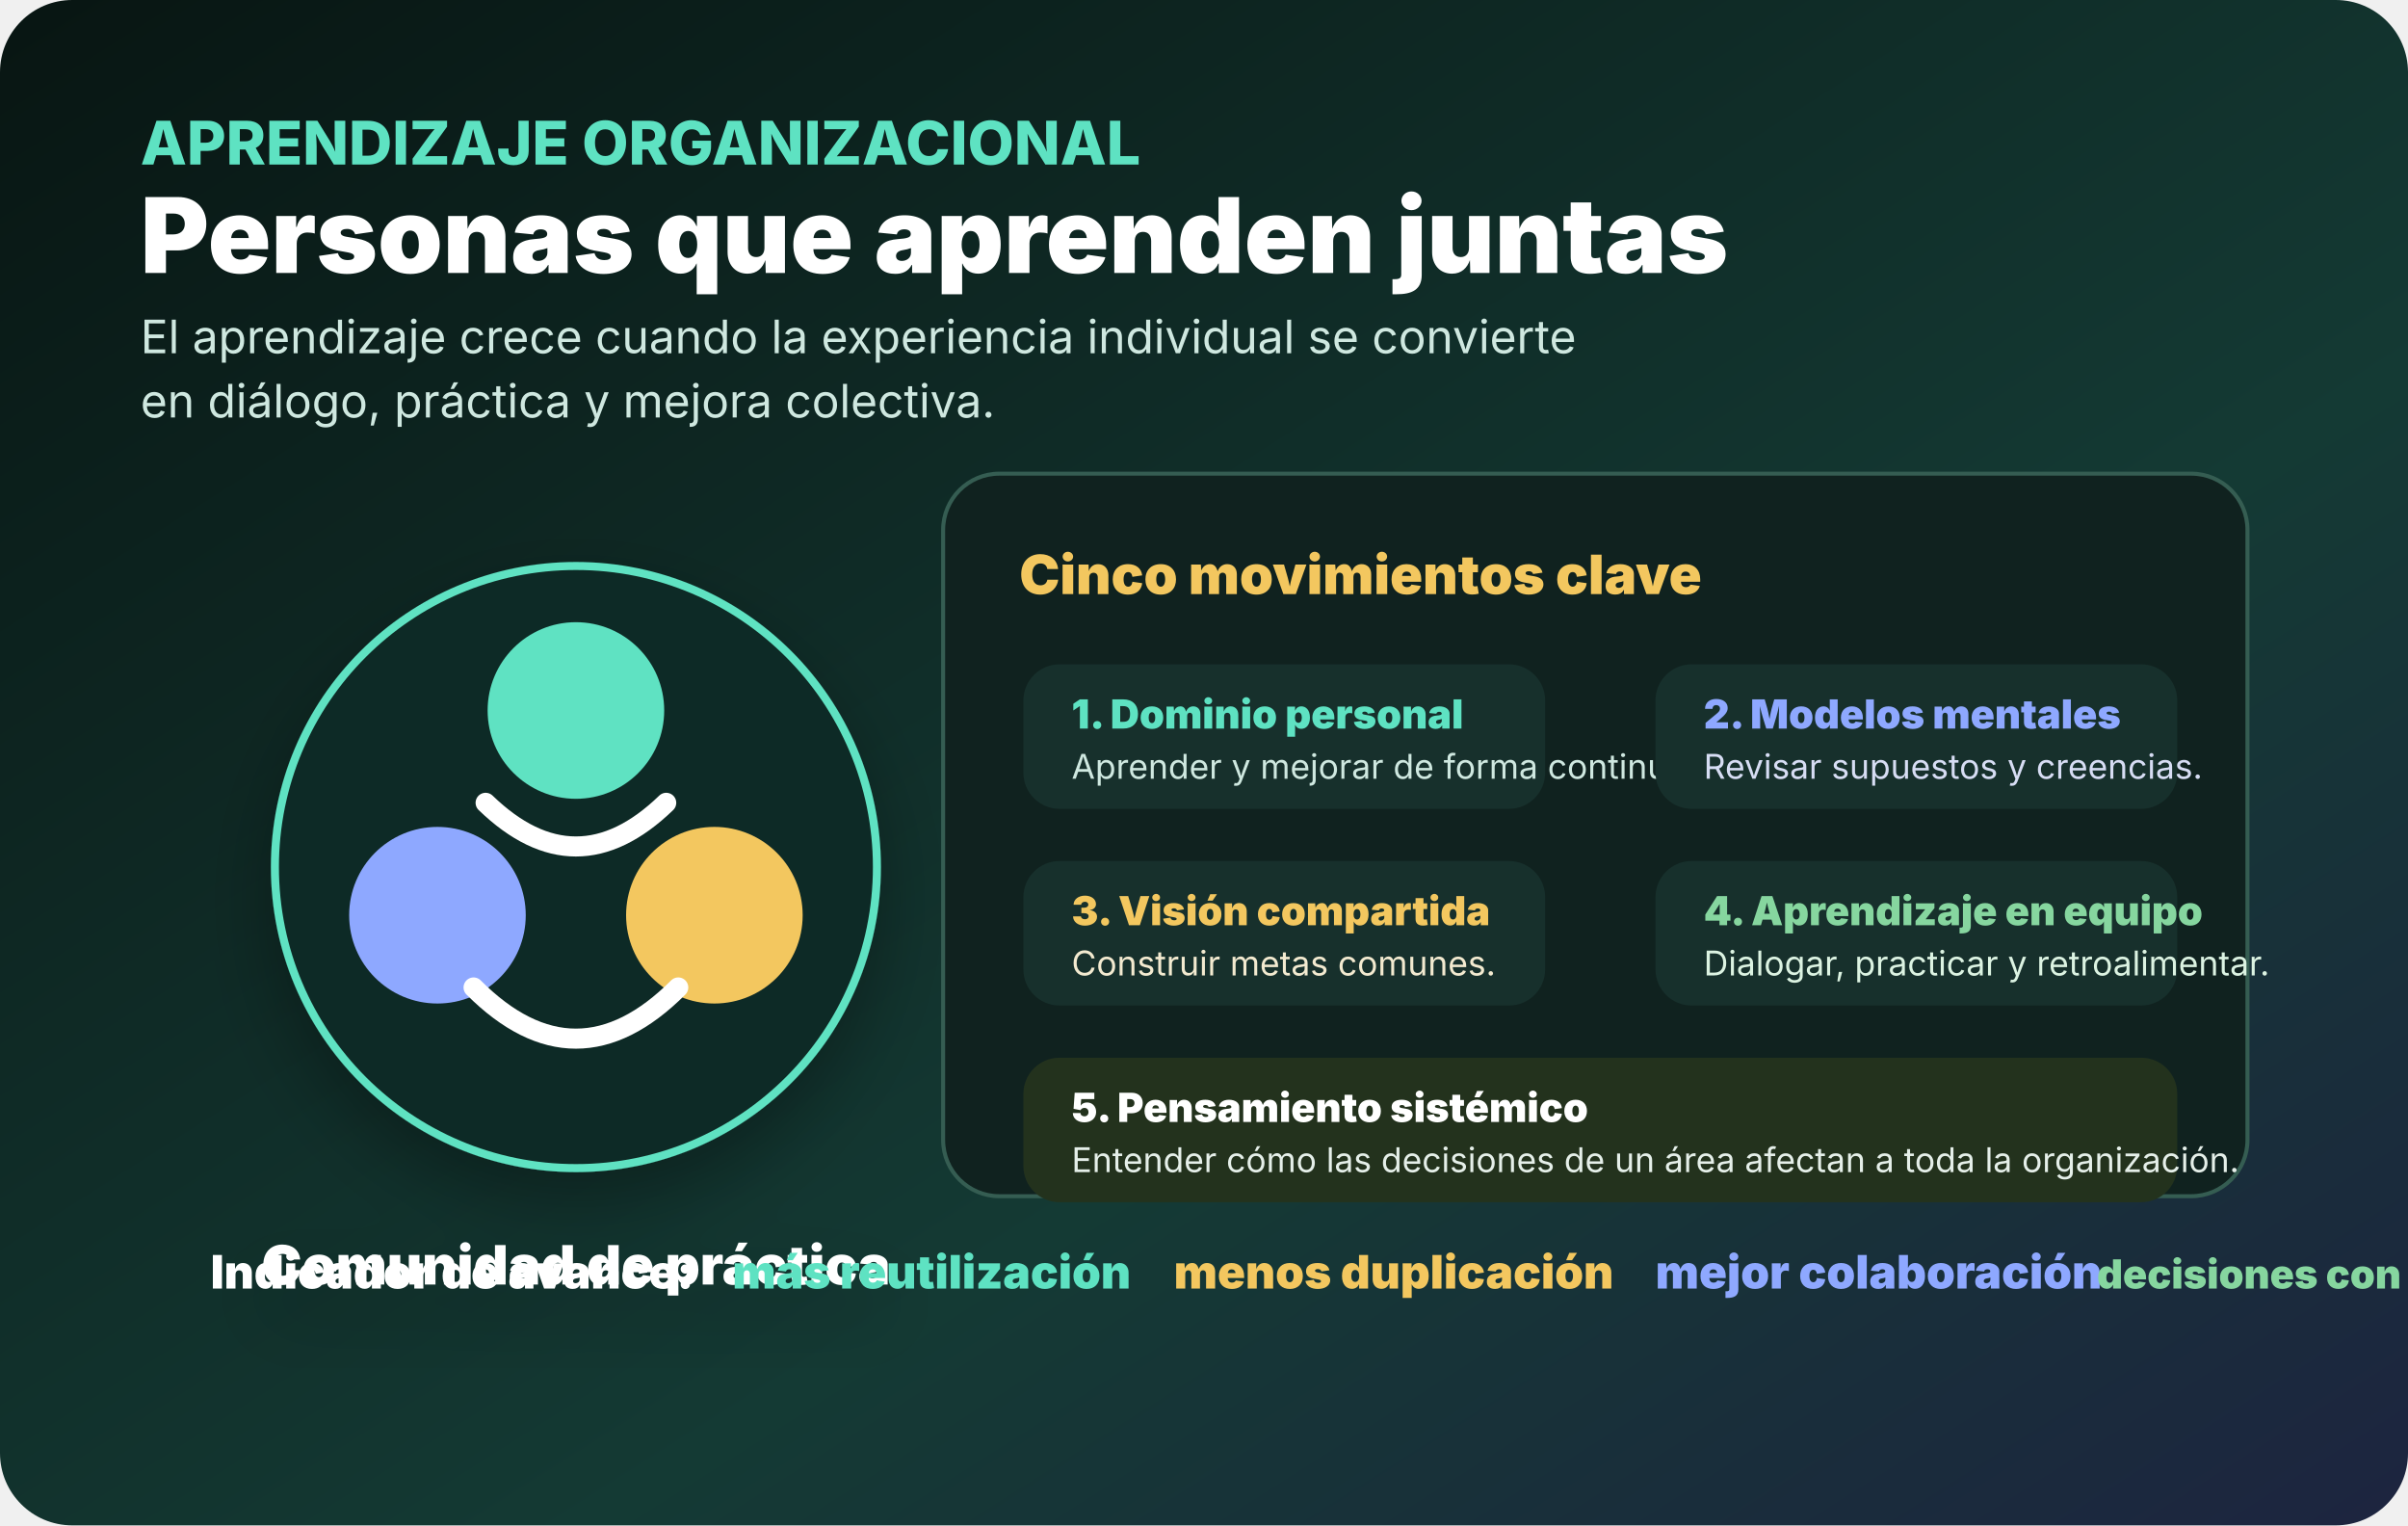
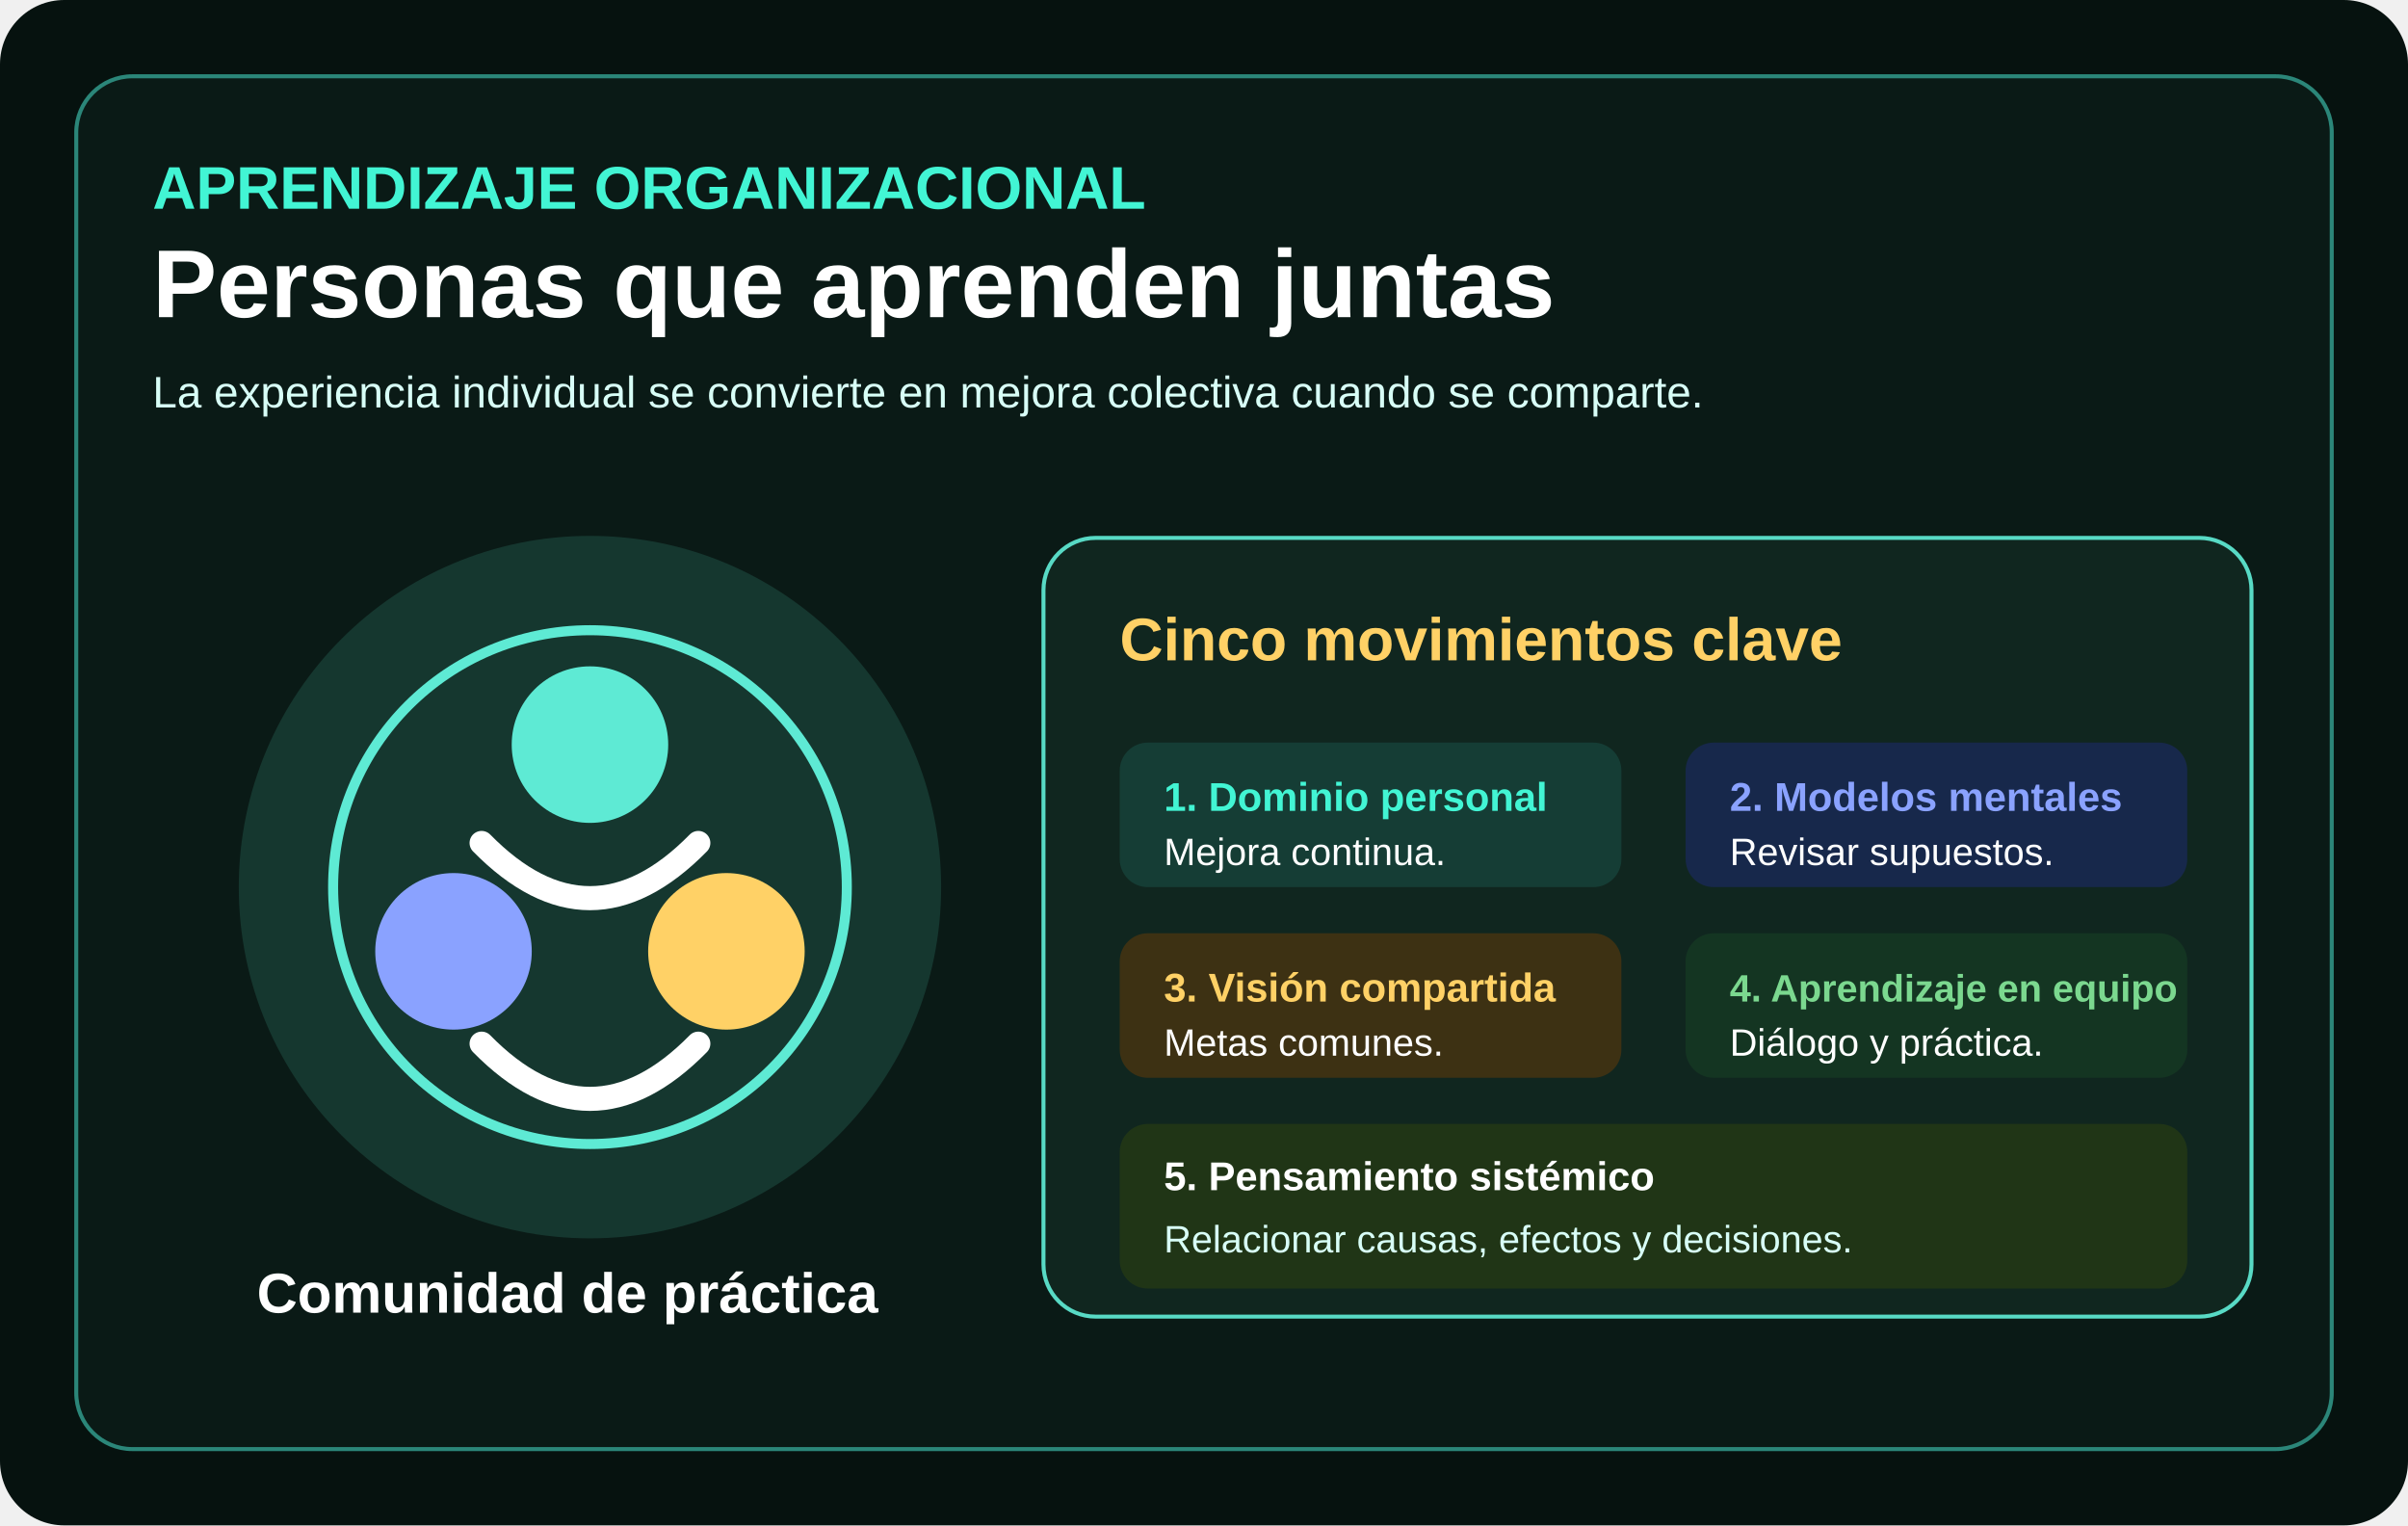
<svg xmlns="http://www.w3.org/2000/svg" viewBox="0 0 1200 760" role="img" aria-labelledby="title desc">
-   <defs>
-     <linearGradient id="bg" x1="0" y1="0" x2="1" y2="1">
-       <stop offset="0" stop-color="#081512" />
-       <stop offset=".62" stop-color="#143a34" />
-       <stop offset="1" stop-color="#1d2440" />
-     </linearGradient>
-     <filter id="shadow">
-       <feDropShadow dx="0" dy="16" stdDeviation="18" flood-opacity=".32" />
-     </filter>
-   </defs>
-   <rect width="1200" height="760" rx="36" fill="url(#bg)" />
-   <text x="70" y="82" fill="#5ee2c2" font-family="Inter,Segoe UI,sans-serif" font-size="30" font-weight="800">APRENDIZAJE ORGANIZACIONAL</text>
-   <text x="70" y="136" fill="#fff" font-family="Inter,Segoe UI,sans-serif" font-size="52" font-weight="900">Personas que aprenden juntas</text>
-   <text x="70" y="176" fill="#cfe8e0" font-family="Inter,Segoe UI,sans-serif" font-size="23">El aprendizaje crece cuando la experiencia individual se convierte</text>
-   <text x="70" y="208" fill="#cfe8e0" font-family="Inter,Segoe UI,sans-serif" font-size="23">en diálogo, práctica y mejora colectiva.</text>
-   <g transform="translate(82 242)" filter="url(#shadow)">
-     <circle cx="205" cy="190" r="150" fill="#102a25" stroke="#5ee2c2" stroke-width="4" />
-     <circle cx="205" cy="112" r="44" fill="#5ee2c2" />
-     <circle cx="136" cy="214" r="44" fill="#8ea8ff" />
-     <circle cx="274" cy="214" r="44" fill="#f3c75f" />
-     <path d="M160 158c30 29 60 29 90 0M154 250c34 34 68 34 102 0" fill="none" stroke="#fff" stroke-width="10" stroke-linecap="round" />
-     <text x="205" y="398" fill="#fff" font-family="Inter,Segoe UI,sans-serif" font-size="27" font-weight="900" text-anchor="middle">Comunidad de práctica</text>
-   </g>
-   <g transform="translate(470 236)" font-family="Inter,Segoe UI,sans-serif">
-     <rect width="650" height="360" rx="28" fill="#10221f" stroke="#355d52" stroke-width="2" />
-     <text x="38" y="60" fill="#f3c75f" font-size="27" font-weight="900">Cinco movimientos clave</text>
-     <g transform="translate(40 95)">
-       <rect width="260" height="72" rx="18" fill="#17302c" />
-       <text x="24" y="32" fill="#5ee2c2" font-size="20" font-weight="900">1. Dominio personal</text>
-       <text x="24" y="57" fill="#cfe8e0" font-size="17">Aprender y mejorar de forma continua.</text>
-       <rect x="315" width="260" height="72" rx="18" fill="#17302c" />
-       <text x="339" y="32" fill="#8ea8ff" font-size="20" font-weight="900">2. Modelos mentales</text>
-       <text x="339" y="57" fill="#d7ddf4" font-size="17">Revisar supuestos y creencias.</text>
-       <rect y="98" width="260" height="72" rx="18" fill="#17302c" />
-       <text x="24" y="130" fill="#f3c75f" font-size="20" font-weight="900">3. Visión compartida</text>
-       <text x="24" y="155" fill="#f3ead0" font-size="17">Construir metas comunes.</text>
-       <rect x="315" y="98" width="260" height="72" rx="18" fill="#17302c" />
-       <text x="339" y="130" fill="#86d69f" font-size="20" font-weight="900">4. Aprendizaje en equipo</text>
-       <text x="339" y="155" fill="#dcf3e2" font-size="17">Dialogar, practicar y retroalimentar.</text>
-       <rect y="196" width="575" height="72" rx="18" fill="#23321d" />
-       <text x="24" y="228" fill="#fff" font-size="20" font-weight="900">5. Pensamiento sistémico</text>
-       <text x="24" y="253" fill="#e5efe9" font-size="17">Entender cómo las decisiones de un área afectan a toda la organización.</text>
-     </g>
-   </g>
-   <g transform="translate(105 642)" font-family="Inter,Segoe UI,sans-serif" font-size="23" font-weight="850">
-     <text fill="#fff">Indicador de avance:</text>
-     <text x="260" fill="#5ee2c2">más reutilización</text>
-     <text x="480" fill="#f3c75f">menos duplicación</text>
-     <text x="720" fill="#8ea8ff">mejor colaboración</text>
-     <text x="940" fill="#86d69f" font-size="20">decisiones con evidencia</text>
-   </g>
+   <rect width="1200" height="760" rx="32" fill="#06120f" />
+   <rect x="38" y="38" width="1124" height="684" rx="28" fill="#0d211c" stroke="#49e6cf" stroke-width="2" opacity=".55" />
+   <text x="76" y="104" fill="#42f5d4" font-family="Arial,Segoe UI,sans-serif" font-size="30" font-weight="800">APRENDIZAJE ORGANIZACIONAL</text>
+   <text x="76" y="158" fill="#ffffff" font-family="Arial,Segoe UI,sans-serif" font-size="48" font-weight="900">Personas que aprenden juntas</text>
+   <text x="76" y="203" fill="#d8fff7" font-family="Arial,Segoe UI,sans-serif" font-size="22">La experiencia individual se convierte en mejora colectiva cuando se comparte.</text>
+   <circle cx="294" cy="442" r="175" fill="#15372f" />
+   <circle cx="294" cy="442" r="128" fill="none" stroke="#5eead4" stroke-width="5" />
+   <circle cx="294" cy="371" r="39" fill="#5eead4" />
+   <circle cx="226" cy="474" r="39" fill="#8aa2ff" />
+   <circle cx="362" cy="474" r="39" fill="#ffd166" />
+   <path d="M240 420 Q294 475 348 420" fill="none" stroke="#ffffff" stroke-width="12" stroke-linecap="round" />
+   <path d="M240 520 Q294 575 348 520" fill="none" stroke="#ffffff" stroke-width="12" stroke-linecap="round" />
+   <text x="128" y="654" fill="#ffffff" font-family="Arial,Segoe UI,sans-serif" font-size="28" font-weight="900">Comunidad de práctica</text>
+   <rect x="520" y="268" width="602" height="388" rx="26" fill="#10271f" stroke="#5eead4" stroke-width="2" opacity=".92" />
+   <text x="558" y="329" fill="#ffd166" font-family="Arial,Segoe UI,sans-serif" font-size="30" font-weight="900">Cinco movimientos clave</text>
+   <rect x="558" y="370" width="250" height="72" rx="14" fill="#153d35" />
+   <text x="580" y="404" fill="#42f5d4" font-family="Arial,Segoe UI,sans-serif" font-size="20" font-weight="900">1. Dominio personal</text>
+   <text x="580" y="431" fill="#ffffff" font-family="Arial,Segoe UI,sans-serif" font-size="19">Mejora continua.</text>
+   <rect x="840" y="370" width="250" height="72" rx="14" fill="#17284b" />
+   <text x="862" y="404" fill="#8aa2ff" font-family="Arial,Segoe UI,sans-serif" font-size="20" font-weight="900">2. Modelos mentales</text>
+   <text x="862" y="431" fill="#ffffff" font-family="Arial,Segoe UI,sans-serif" font-size="19">Revisar supuestos.</text>
+   <rect x="558" y="465" width="250" height="72" rx="14" fill="#3d3113" />
+   <text x="580" y="499" fill="#ffd166" font-family="Arial,Segoe UI,sans-serif" font-size="20" font-weight="900">3. Visión compartida</text>
+   <text x="580" y="526" fill="#ffffff" font-family="Arial,Segoe UI,sans-serif" font-size="19">Metas comunes.</text>
+   <rect x="840" y="465" width="250" height="72" rx="14" fill="#143522" />
+   <text x="862" y="499" fill="#7bd88f" font-family="Arial,Segoe UI,sans-serif" font-size="19" font-weight="900">4. Aprendizaje en equipo</text>
+   <text x="862" y="526" fill="#ffffff" font-family="Arial,Segoe UI,sans-serif" font-size="19">Diálogo y práctica.</text>
+   <rect x="558" y="560" width="532" height="82" rx="14" fill="#203516" />
+   <text x="580" y="593" fill="#ffffff" font-family="Arial,Segoe UI,sans-serif" font-size="20" font-weight="900">5. Pensamiento sistémico</text>
+   <text x="580" y="624" fill="#d8fff7" font-family="Arial,Segoe UI,sans-serif" font-size="19">Relacionar causas, efectos y decisiones.</text>
</svg>
